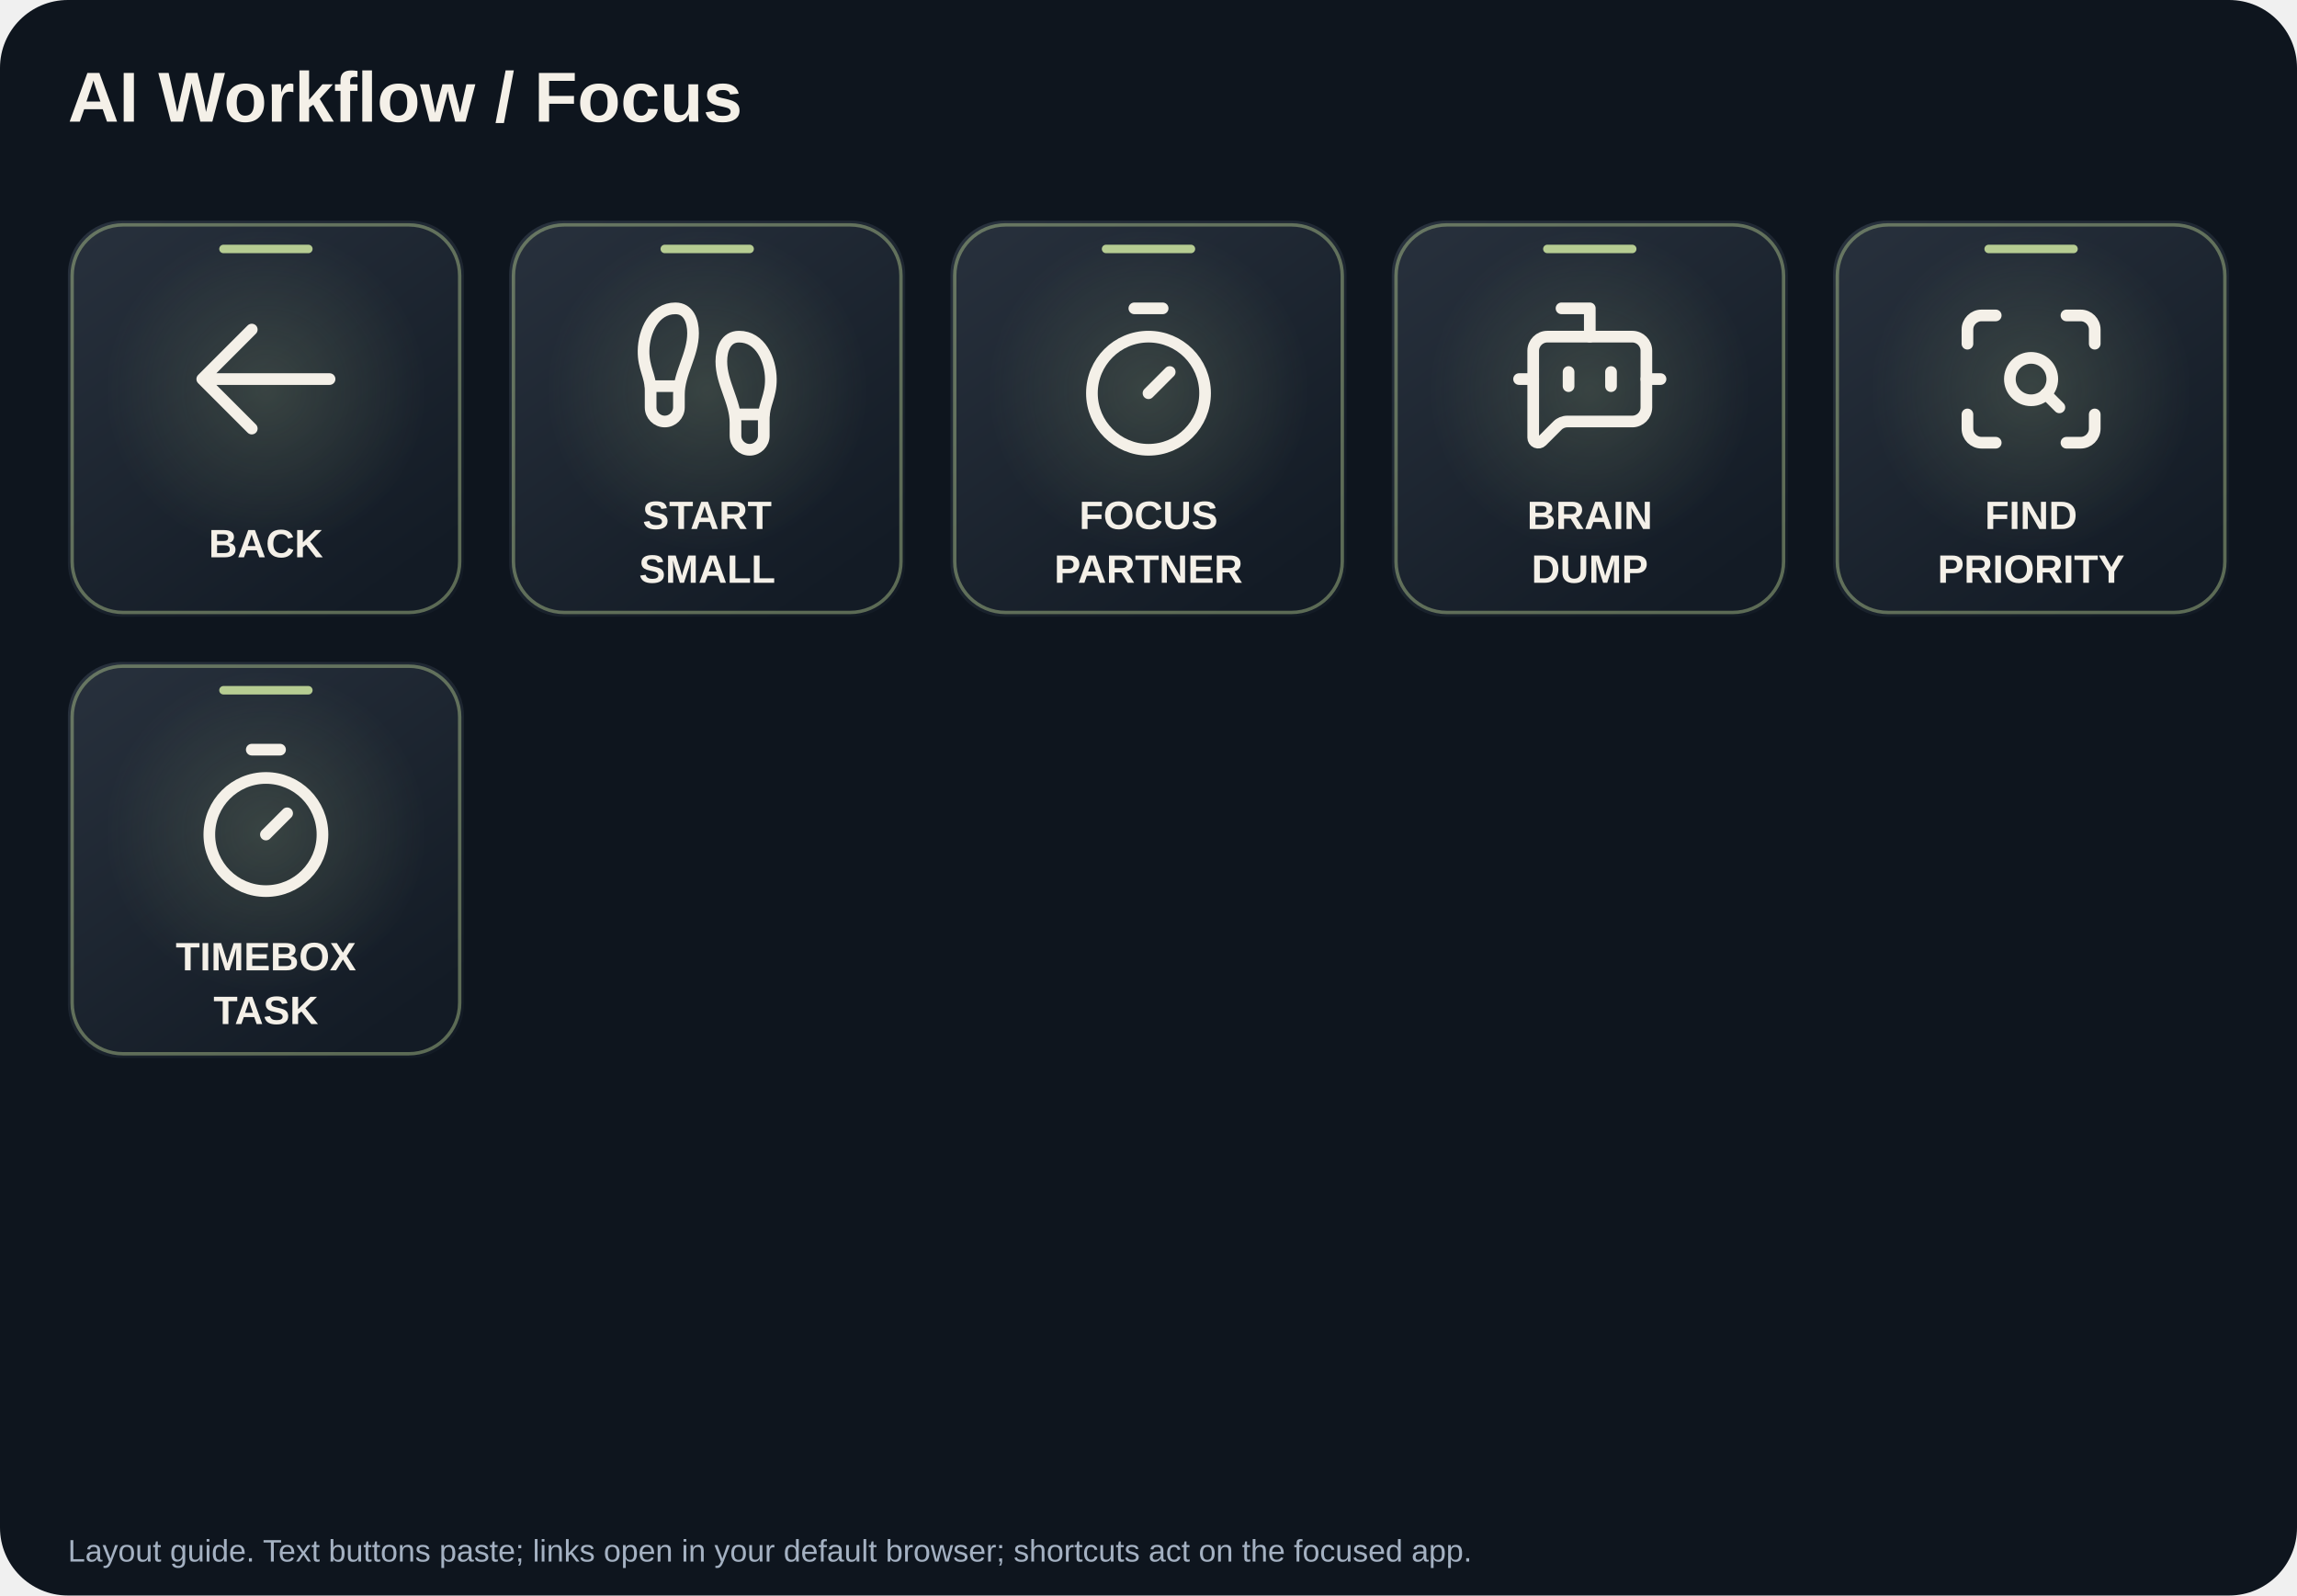
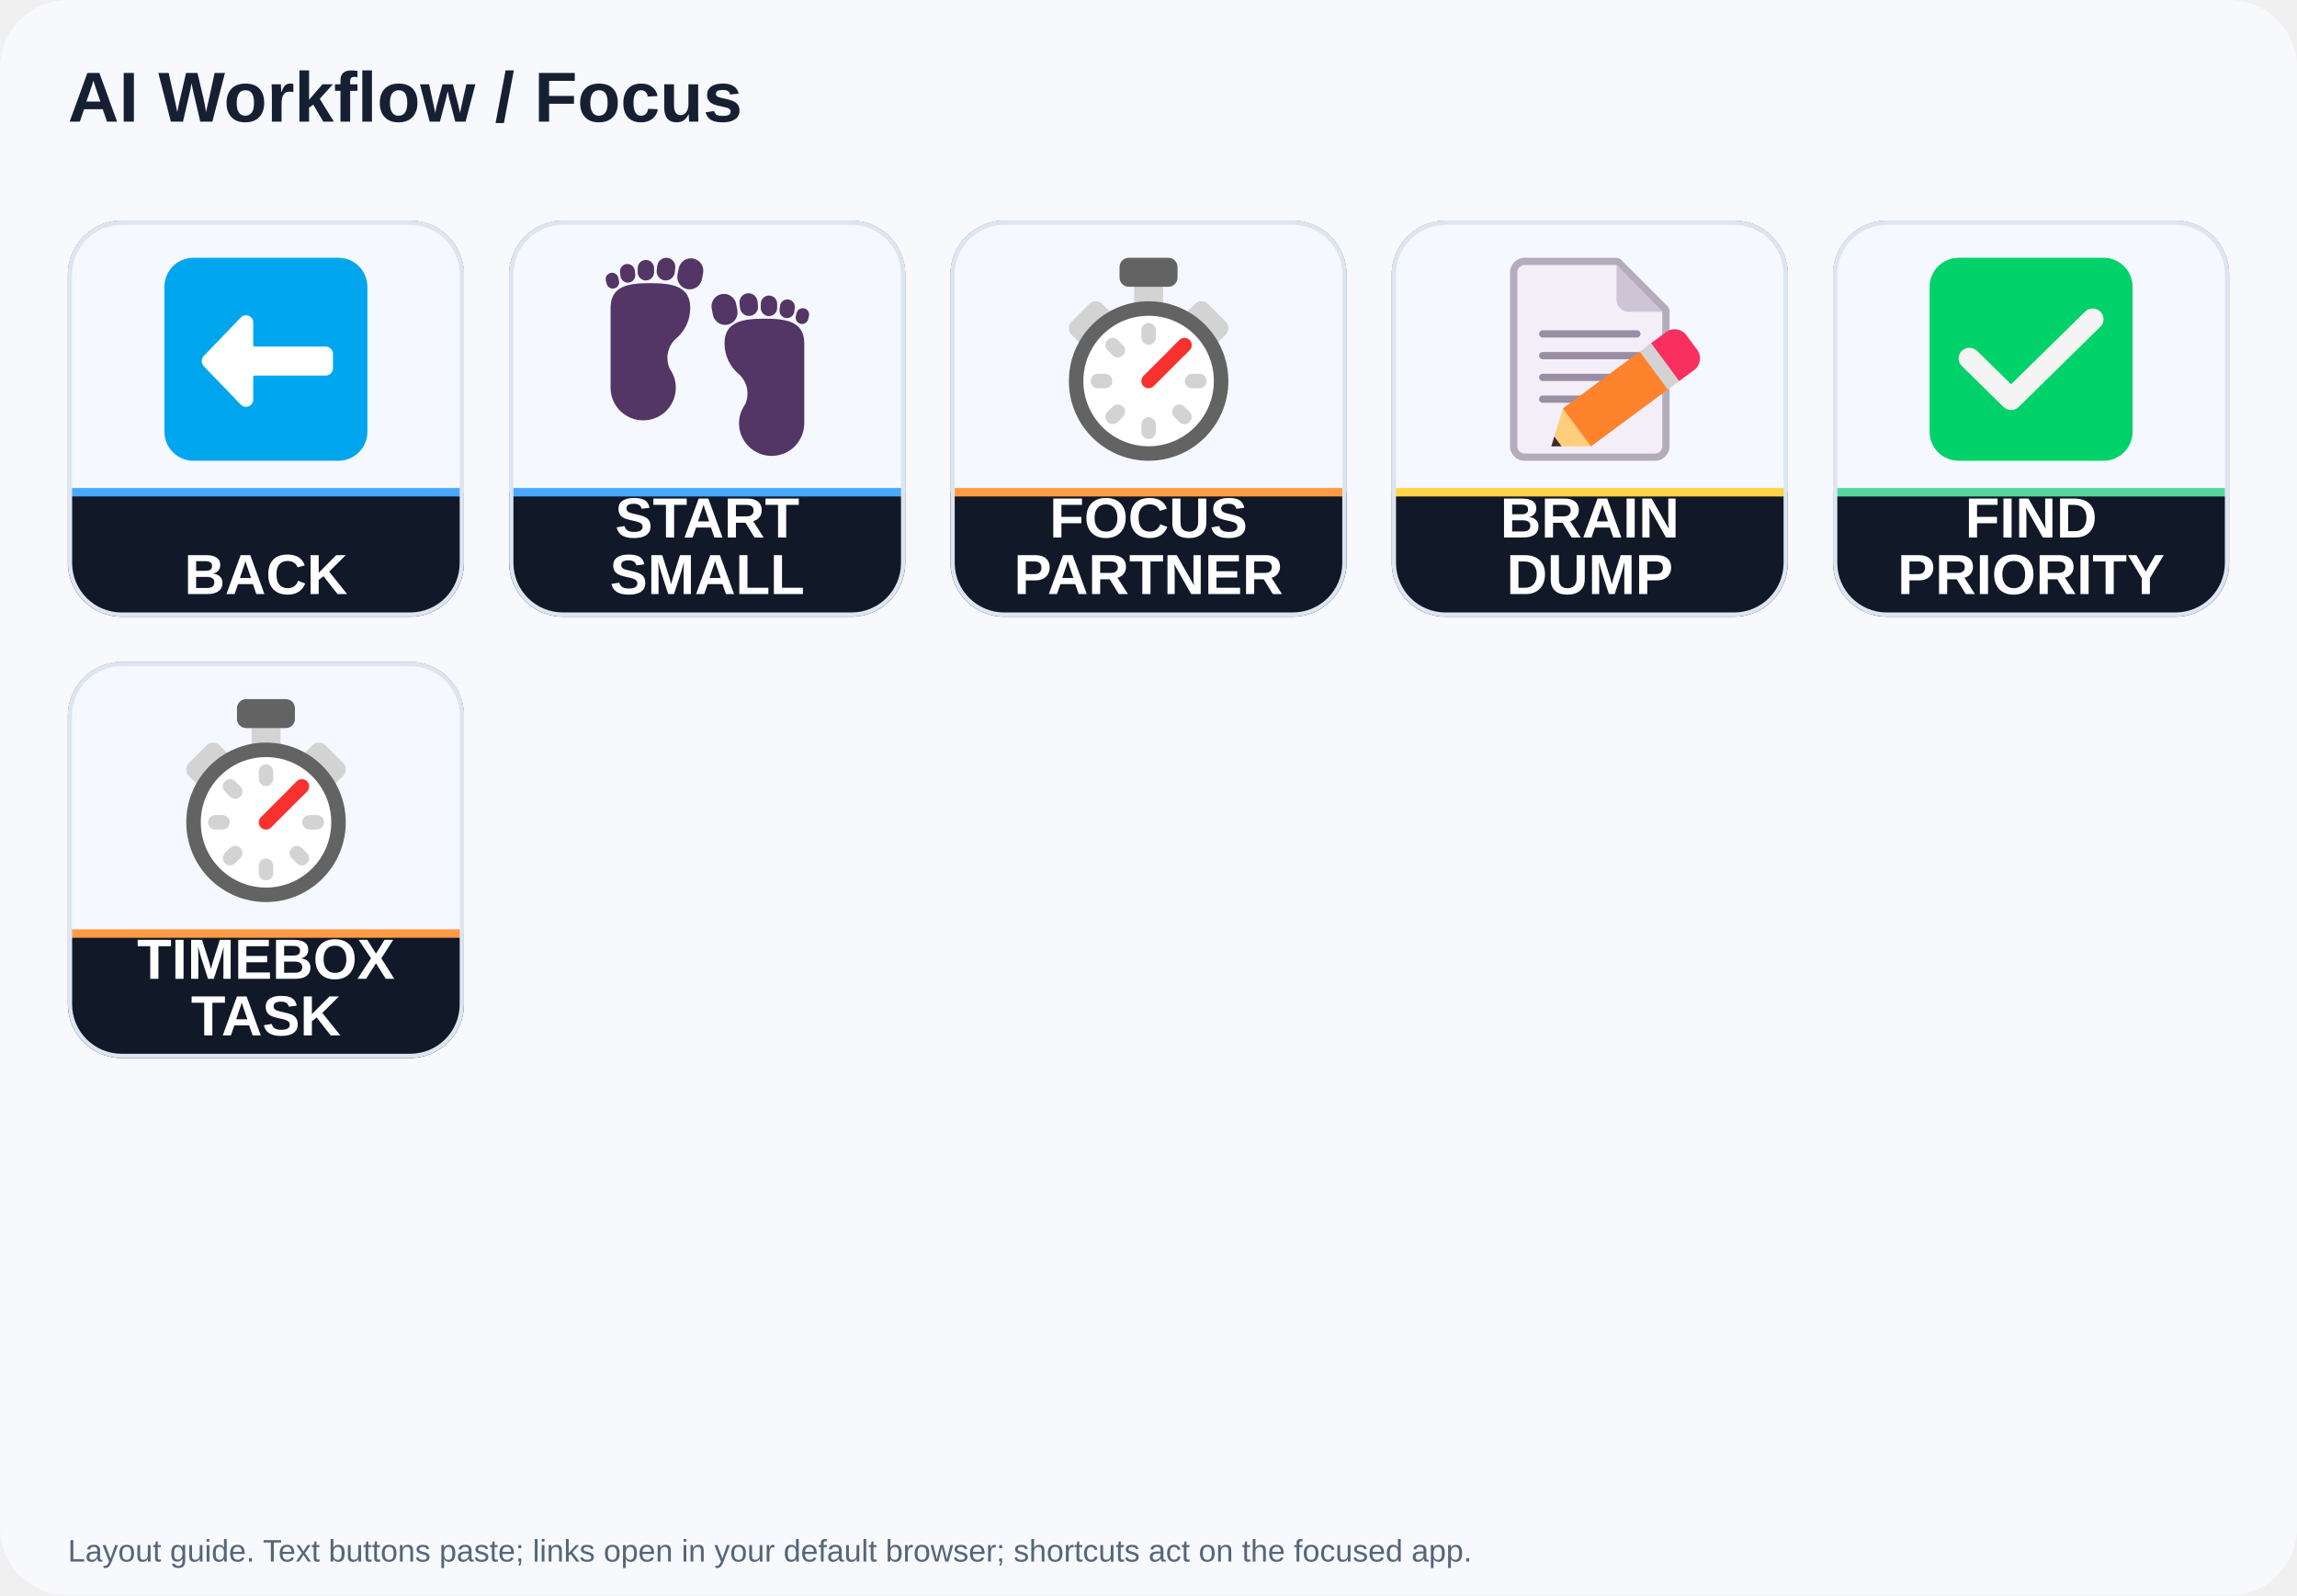
<svg xmlns="http://www.w3.org/2000/svg" width="812" height="564" viewBox="0 0 812 564">
-   <rect width="812" height="564" rx="24" fill="#0E151E" />
-   <text x="24" y="43" fill="#F4F0E8" font-family="Arial,sans-serif" font-size="25" font-weight="700">AI Workflow / Focus</text>
+   <rect width="812" height="564" rx="24" fill="#F7F9FD" />
+   <text x="24" y="43" fill="#172033" font-family="Arial,sans-serif" font-size="25" font-weight="700">AI Workflow / Focus</text>
  <g transform="translate(22,76)">
    <svg width="144" height="144" viewBox="0 0 144 144">
-       <defs>
-         <linearGradient id="bg51300ee603" x2=".7" y2="1">
-           <stop stop-color="#28313D" />
-           <stop offset="1" stop-color="#131B25" />
-         </linearGradient>
-         <radialGradient id="light51300ee603">
-           <stop stop-color="#B6CC92" stop-opacity=".18" />
-           <stop offset="1" stop-color="#B6CC92" stop-opacity="0" />
-         </radialGradient>
-       </defs>
-       <rect x="2" y="2" width="140" height="140" rx="19" fill="url(#bg51300ee603)" />
-       <g fill="none" stroke="#B6CC92" stroke-opacity=".45" stroke-width="1.2">
-         <rect x="3.5" y="3.5" width="137" height="137" rx="18" />
+       <rect x="2" y="2" width="140" height="140" rx="19" fill="#111827" />
+       <path d="M21 2h102a19 19 0 0 1 19 19v77H2V21A19 19 0 0 1 21 2Z" fill="#F5F8FF" />
+       <path d="M3 98h138" stroke="#49A8FF" stroke-width="3" />
+       <rect x="2.75" y="2.75" width="138.5" height="138.5" rx="18.25" fill="none" stroke="#DDE5F1" stroke-width="1.5" />
+       <g transform="translate(31 10) scale(2.5625)">
+         <path d="M2 6C2 3.791 3.791 2 6 2H26C28.209 2 30 3.791 30 6V26C30 28.209 28.209 30 26 30H6C3.791 30 2 28.209 2 26V6Z" fill="#00A6ED" />
+         <path d="M7.417 15.557C7.045 15.944 7.045 16.556 7.417 16.944L12.53 22.256C13.154 22.905 14.25 22.463 14.25 21.563V18.5C14.25 18.362 14.362 18.25 14.5 18.25L24.25 18.25C24.802 18.25 25.25 17.802 25.25 17.25V15.25C25.25 14.698 24.802 14.25 24.25 14.25L14.5 14.25C14.362 14.25 14.25 14.138 14.25 14L14.25 10.937C14.25 10.037 13.154 9.595 12.53 10.244L7.417 15.557Z" fill="white" />
      </g>
-       <circle cx="72" cy="62" r="57" fill="url(#light51300ee603)" />
-       <path d="M57 12h30" stroke="#B6CC92" stroke-width="3" stroke-linecap="round" />
-       <g fill="#B6CC92" opacity=".85" />
-       <svg x="42.0" y="28" width="60" height="60" viewBox="0 0 24 24" fill="none" stroke="#F4F0E8" stroke-width="1.65" stroke-linecap="round" stroke-linejoin="round">
-         <path d="m10 5-7 7 7 7M3 12h18" />
-       </svg>
-       <text x="72" y="121" text-anchor="middle" fill="#F4F0E8" font-family="Arial,sans-serif" font-size="14" font-weight="700">BACK</text>
+       <text x="72" y="134" text-anchor="middle" fill="#FFFFFF" font-family="Arial,sans-serif" font-size="20" font-weight="700">BACK</text>
    </svg>
  </g>
  <g transform="translate(178,76)">
    <svg width="144" height="144" viewBox="0 0 144 144">
-       <defs>
-         <linearGradient id="bg06bfdda47c" x2=".7" y2="1">
-           <stop stop-color="#28313D" />
-           <stop offset="1" stop-color="#131B25" />
-         </linearGradient>
-         <radialGradient id="light06bfdda47c">
-           <stop stop-color="#B6CC92" stop-opacity=".18" />
-           <stop offset="1" stop-color="#B6CC92" stop-opacity="0" />
-         </radialGradient>
-       </defs>
-       <rect x="2" y="2" width="140" height="140" rx="19" fill="url(#bg06bfdda47c)" />
-       <g fill="none" stroke="#B6CC92" stroke-opacity=".45" stroke-width="1.2">
-         <rect x="3.5" y="3.5" width="137" height="137" rx="18" />
+       <rect x="2" y="2" width="140" height="140" rx="19" fill="#111827" />
+       <path d="M21 2h102a19 19 0 0 1 19 19v77H2V21A19 19 0 0 1 21 2Z" fill="#F5F8FF" />
+       <path d="M3 98h138" stroke="#49A8FF" stroke-width="3" />
+       <rect x="2.75" y="2.75" width="138.5" height="138.5" rx="18.25" fill="none" stroke="#DDE5F1" stroke-width="1.5" />
+       <g transform="translate(31 10) scale(2.5625)">
+         <path d="M10.495 2.009C11.181 2.088 11.674 2.708 11.595 3.393L11.523 4.019C11.444 4.705 10.824 5.197 10.139 5.119C9.453 5.04 8.96 4.42 9.039 3.734L9.111 3.108C9.19 2.422 9.81 1.93 10.495 2.009Z" fill="#533566" />
+         <path d="M15.435 4.12C15.616 3.188 15.009 2.285 14.079 2.105C13.149 1.924 12.249 2.533 12.068 3.466L11.903 4.31C11.722 5.243 12.329 6.145 13.259 6.326C14.189 6.506 15.089 5.897 15.271 4.965L15.435 4.12Z" fill="#533566" />
+         <path d="M13.66 8.92C13.66 5.92 11.2 5.5 8.16 5.5C5.12 5.5 2.73 5.88 2.67 8.81V19.92C2.668 20.628 2.834 21.326 3.152 21.958C3.471 22.589 3.935 23.137 4.505 23.556C5.075 23.975 5.736 24.254 6.435 24.369C7.133 24.485 7.848 24.434 8.523 24.221C9.198 24.009 9.813 23.64 10.319 23.144C10.825 22.649 11.206 22.041 11.433 21.371C11.659 20.701 11.725 19.986 11.623 19.286C11.522 18.585 11.257 17.919 10.85 17.34C10.526 16.65 10.43 15.876 10.575 15.128C10.721 14.38 11.101 13.698 11.66 13.18C12.288 12.663 12.793 12.012 13.139 11.275C13.485 10.538 13.663 9.734 13.66 8.92Z" fill="#533566" />
+         <path d="M8.67 3.43C8.67 2.806 8.164 2.3 7.54 2.3C6.916 2.3 6.41 2.806 6.41 3.43V4C6.41 4.624 6.916 5.13 7.54 5.13C8.164 5.13 8.67 4.624 8.67 4V3.43Z" fill="#533566" />
+         <path d="M4.872 2.861C5.434 2.796 5.943 3.202 6.008 3.767L6.067 4.284C6.132 4.849 5.729 5.359 5.166 5.424C4.604 5.488 4.095 5.082 4.031 4.517L3.971 4.001C3.906 3.436 4.31 2.925 4.872 2.861Z" fill="#533566" />
+         <path d="M2.671 4.092L2.661 4.094C2.194 4.208 1.908 4.678 2.021 5.145L2.128 5.582C2.242 6.049 2.712 6.335 3.179 6.222L3.189 6.219C3.656 6.106 3.942 5.635 3.828 5.168L3.722 4.731C3.608 4.264 3.138 3.978 2.671 4.092Z" fill="#533566" />
+         <path d="M21.91 10.014C21.224 10.092 20.605 9.6 20.526 8.915L20.454 8.289C20.375 7.603 20.867 6.983 21.553 6.904C22.239 6.825 22.859 7.318 22.938 8.003L23.009 8.629C23.088 9.315 22.596 9.935 21.91 10.014Z" fill="#533566" />
+         <path d="M16.788 9.868C16.97 10.801 17.87 11.41 18.8 11.229C19.73 11.049 20.337 10.146 20.155 9.214L19.991 8.37C19.81 7.437 18.909 6.828 17.98 7.008C17.05 7.189 16.443 8.092 16.624 9.024L16.788 9.868Z" fill="#533566" />
+         <path d="M18.39 13.82C18.39 10.82 20.86 10.4 23.89 10.4C26.92 10.4 29.33 10.78 29.39 13.71V24.83C29.39 26.023 28.916 27.168 28.072 28.012C27.228 28.856 26.084 29.33 24.89 29.33C23.697 29.33 22.552 28.856 21.708 28.012C20.864 27.168 20.39 26.023 20.39 24.83C20.391 23.904 20.681 23.002 21.22 22.25C21.543 21.56 21.638 20.786 21.492 20.038C21.347 19.291 20.968 18.609 20.41 18.09C19.778 17.573 19.268 16.922 18.919 16.183C18.569 15.444 18.389 14.637 18.39 13.82Z" fill="#533566" />
+         <path d="M23.391 8.91C23.391 9.534 23.896 10.04 24.521 10.04C25.145 10.04 25.651 9.534 25.651 8.91V8.34C25.651 7.716 25.145 7.21 24.521 7.21C23.896 7.21 23.391 7.716 23.391 8.34V8.91Z" fill="#533566" />
+         <path d="M26.885 10.312C26.322 10.247 25.919 9.737 25.984 9.172L26.043 8.655C26.108 8.09 26.617 7.684 27.179 7.749C27.741 7.813 28.145 8.324 28.08 8.889L28.02 9.405C27.956 9.971 27.447 10.376 26.885 10.312Z" fill="#533566" />
+         <path d="M28.866 11.109L28.876 11.111C29.343 11.225 29.814 10.938 29.927 10.472L30.034 10.034C30.147 9.568 29.861 9.097 29.394 8.983L29.384 8.981C28.917 8.867 28.447 9.154 28.333 9.621L28.227 10.058C28.113 10.525 28.399 10.995 28.866 11.109Z" fill="#533566" />
      </g>
-       <circle cx="72" cy="62" r="57" fill="url(#light06bfdda47c)" />
-       <path d="M57 12h30" stroke="#B6CC92" stroke-width="3" stroke-linecap="round" />
-       <g fill="#B6CC92" opacity=".85" />
-       <svg x="42.0" y="28" width="60" height="60" viewBox="0 0 24 24" fill="none" stroke="#F4F0E8" stroke-width="1.65" stroke-linecap="round" stroke-linejoin="round">
-         <path d="M4 16v-2.38C4 11.5 2.97 10.5 3 8c.03-2.72 1.49-6 4.5-6C9.37 2 10 3.8 10 5.5c0 3.11-2 5.66-2 8.68V16a2 2 0 1 1-4 0Z" />
-         <path d="M20 20v-2.38c0-2.12 1.03-3.12 1-5.62-.03-2.72-1.49-6-4.5-6C14.63 6 14 7.8 14 9.5c0 3.11 2 5.66 2 8.68V20a2 2 0 1 0 4 0Z" />
-         <path d="M16 17h4" />
-         <path d="M4 13h4" />
-       </svg>
-       <text x="72" y="111" text-anchor="middle" fill="#F4F0E8" font-family="Arial,sans-serif" font-size="14" font-weight="700">START</text>
-       <text x="72" y="130" text-anchor="middle" fill="#F4F0E8" font-family="Arial,sans-serif" font-size="14" font-weight="700">SMALL</text>
+       <text x="72" y="114" text-anchor="middle" fill="#FFFFFF" font-family="Arial,sans-serif" font-size="20" font-weight="700">START</text>
+       <text x="72" y="134" text-anchor="middle" fill="#FFFFFF" font-family="Arial,sans-serif" font-size="20" font-weight="700">SMALL</text>
    </svg>
  </g>
  <g transform="translate(334,76)">
    <svg width="144" height="144" viewBox="0 0 144 144">
-       <defs>
-         <linearGradient id="bg886bd5b3a5" x2=".7" y2="1">
-           <stop stop-color="#28313D" />
-           <stop offset="1" stop-color="#131B25" />
-         </linearGradient>
-         <radialGradient id="light886bd5b3a5">
-           <stop stop-color="#B6CC92" stop-opacity=".18" />
-           <stop offset="1" stop-color="#B6CC92" stop-opacity="0" />
-         </radialGradient>
-       </defs>
-       <rect x="2" y="2" width="140" height="140" rx="19" fill="url(#bg886bd5b3a5)" />
-       <g fill="none" stroke="#B6CC92" stroke-opacity=".45" stroke-width="1.2">
-         <rect x="3.5" y="3.5" width="137" height="137" rx="18" />
+       <rect x="2" y="2" width="140" height="140" rx="19" fill="#111827" />
+       <path d="M21 2h102a19 19 0 0 1 19 19v77H2V21A19 19 0 0 1 21 2Z" fill="#F5F8FF" />
+       <path d="M3 98h138" stroke="#FF9B45" stroke-width="3" />
+       <rect x="2.75" y="2.75" width="138.5" height="138.5" rx="18.25" fill="none" stroke="#DDE5F1" stroke-width="1.5" />
+       <g transform="translate(31 10) scale(2.5625)">
+         <path d="M18.015 6L16.015 5L14.015 6V9H18.015V6ZM10.645 11.19L8.195 13.64C7.695 14.14 6.895 14.14 6.405 13.64L5.375 12.61C4.875 12.11 4.875 11.31 5.375 10.82L7.825 8.37C8.325 7.87 9.125 7.87 9.615 8.37L10.655 9.41C11.145 9.89 11.145 10.7 10.645 11.19ZM23.825 13.64L21.375 11.19C20.875 10.7 20.875 9.89 21.375 9.4L22.415 8.36C22.905 7.86 23.705 7.86 24.205 8.36L26.655 10.81C27.155 11.3 27.155 12.1 26.655 12.6L25.615 13.64C25.125 14.14 24.325 14.14 23.825 13.64Z" fill="#D3D3D3" />
+         <path d="M13.275 6H18.745C19.445 6 20.015 5.43 20.005 4.73V3.27C20.005 2.57 19.435 2 18.735 2H13.275C12.575 2 12.015 2.57 12.005 3.27V4.73C12.005 5.43 12.575 6 13.275 6ZM27.015 19C27.015 25.075 22.09 30 16.015 30C9.94 30 5.015 25.075 5.015 19C5.015 12.925 9.94 8 16.015 8C22.09 8 27.015 12.925 27.015 19Z" fill="#636363" />
+         <path d="M16.015 28C20.986 28 25.015 23.971 25.015 19C25.015 14.029 20.986 10 16.015 10C11.044 10 7.015 14.029 7.015 19C7.015 23.971 11.044 28 16.015 28Z" fill="white" />
+         <path d="M19.545 14.05L20.255 13.34C20.645 12.95 21.275 12.95 21.665 13.34C22.055 13.73 22.055 14.36 21.665 14.75L20.955 15.46C20.565 15.85 19.935 15.85 19.545 15.46C19.155 15.08 19.155 14.44 19.545 14.05Z" fill="#9B9B9B" />
+         <path d="M15.015 13V12C15.015 11.45 15.465 11 16.015 11C16.565 11 17.015 11.45 17.015 12V13C17.015 13.55 16.565 14 16.015 14C15.455 14 15.015 13.55 15.015 13ZM15.015 26V25C15.015 24.45 15.465 24 16.015 24C16.565 24 17.015 24.45 17.015 25V26C17.015 26.55 16.565 27 16.015 27C15.455 27 15.015 26.55 15.015 26ZM23.015 18H22.015C21.455 18 21.015 18.45 21.015 19C21.015 19.55 21.465 20 22.015 20H23.015C23.565 20 24.015 19.55 24.015 19C24.015 18.45 23.565 18 23.015 18ZM9.015 18H10.015C10.565 18 11.015 18.45 11.015 19C11.015 19.55 10.565 20 10.015 20H9.015C8.465 20 8.015 19.55 8.015 19C8.015 18.45 8.455 18 9.015 18ZM21.675 23.25L20.965 22.54C20.565 22.15 19.935 22.15 19.555 22.54C19.165 22.93 19.165 23.56 19.555 23.95L20.265 24.66C20.655 25.05 21.285 25.05 21.675 24.66C22.065 24.27 22.065 23.64 21.675 23.25ZM11.765 13.35L12.475 14.06C12.865 14.45 12.865 15.08 12.475 15.47C12.085 15.86 11.455 15.86 11.065 15.47L10.355 14.76C9.965 14.37 9.965 13.74 10.355 13.35C10.745 12.95 11.375 12.95 11.765 13.35ZM11.065 22.53L10.355 23.24C9.965 23.64 9.965 24.27 10.355 24.65C10.745 25.04 11.375 25.04 11.765 24.65L12.475 23.94C12.865 23.55 12.865 22.92 12.475 22.53C12.085 22.14 11.455 22.14 11.065 22.53Z" fill="#D3D3D3" />
+         <path d="M15.305 19.71C14.915 19.32 14.915 18.69 15.305 18.3L20.255 13.35C20.645 12.96 21.275 12.96 21.665 13.35C22.055 13.74 22.055 14.37 21.665 14.76L16.715 19.71C16.325 20.1 15.695 20.1 15.305 19.71Z" fill="#F8312F" />
      </g>
-       <circle cx="72" cy="62" r="57" fill="url(#light886bd5b3a5)" />
-       <path d="M57 12h30" stroke="#B6CC92" stroke-width="3" stroke-linecap="round" />
-       <g fill="#B6CC92" opacity=".85" />
-       <svg x="42.0" y="28" width="60" height="60" viewBox="0 0 24 24" fill="none" stroke="#F4F0E8" stroke-width="1.65" stroke-linecap="round" stroke-linejoin="round">
-         <line x1="10" x2="14" y1="2" y2="2" />
-         <line x1="12" x2="15" y1="14" y2="11" />
-         <circle cx="12" cy="14" r="8" />
-       </svg>
-       <text x="72" y="111" text-anchor="middle" fill="#F4F0E8" font-family="Arial,sans-serif" font-size="14" font-weight="700">FOCUS</text>
-       <text x="72" y="130" text-anchor="middle" fill="#F4F0E8" font-family="Arial,sans-serif" font-size="14" font-weight="700">PARTNER</text>
+       <text x="72" y="114" text-anchor="middle" fill="#FFFFFF" font-family="Arial,sans-serif" font-size="20" font-weight="700">FOCUS</text>
+       <text x="72" y="134" text-anchor="middle" fill="#FFFFFF" font-family="Arial,sans-serif" font-size="20" font-weight="700">PARTNER</text>
    </svg>
  </g>
  <g transform="translate(490,76)">
    <svg width="144" height="144" viewBox="0 0 144 144">
-       <defs>
-         <linearGradient id="bge9d1c39040" x2=".7" y2="1">
-           <stop stop-color="#28313D" />
-           <stop offset="1" stop-color="#131B25" />
-         </linearGradient>
-         <radialGradient id="lighte9d1c39040">
-           <stop stop-color="#B6CC92" stop-opacity=".18" />
-           <stop offset="1" stop-color="#B6CC92" stop-opacity="0" />
-         </radialGradient>
-       </defs>
-       <rect x="2" y="2" width="140" height="140" rx="19" fill="url(#bge9d1c39040)" />
-       <g fill="none" stroke="#B6CC92" stroke-opacity=".45" stroke-width="1.2">
-         <rect x="3.5" y="3.5" width="137" height="137" rx="18" />
+       <rect x="2" y="2" width="140" height="140" rx="19" fill="#111827" />
+       <path d="M21 2h102a19 19 0 0 1 19 19v77H2V21A19 19 0 0 1 21 2Z" fill="#F5F8FF" />
+       <path d="M3 98h138" stroke="#FFD447" stroke-width="3" />
+       <rect x="2.75" y="2.75" width="138.5" height="138.5" rx="18.25" fill="none" stroke="#DDE5F1" stroke-width="1.5" />
+       <g transform="translate(31 10) scale(2.5625)">
+         <path d="M20.343 2.293C20.156 2.105 19.901 2 19.636 2H7C5.895 2 5 2.895 5 4V28C5 29.105 5.895 30 7 30H25C26.105 30 27 29.105 27 28V9.364C27 9.099 26.895 8.844 26.707 8.657L20.343 2.293Z" fill="#B4ACBC" />
+         <path d="M19.682 3L7 3C6.448 3 6 3.448 6 4V28C6 28.552 6.448 29 7 29L25 29C25.552 29 26 28.552 26 28V9.453L19.682 3Z" fill="#F3EEF8" />
+         <path d="M9.5 12H22.5C22.776 12 23 12.224 23 12.5C23 12.776 22.776 13 22.5 13H9.5C9.224 13 9 12.776 9 12.5C9 12.224 9.224 12 9.5 12ZM9.5 15C9.224 15 9 15.224 9 15.5C9 15.776 9.224 16 9.5 16H22.5C22.776 16 23 15.776 23 15.5C23 15.224 22.776 15 22.5 15H9.5ZM9 18.5C9 18.224 9.224 18 9.5 18H22.5C22.776 18 23 18.224 23 18.5C23 18.776 22.776 19 22.5 19H9.5C9.224 19 9 18.776 9 18.5ZM9.5 21C9.224 21 9 21.224 9 21.5C9 21.776 9.224 22 9.5 22H17.5C17.776 22 18 21.776 18 21.5C18 21.224 17.776 21 17.5 21H9.5Z" fill="#998EA4" />
+         <path d="M26 9.453H21.389C20.446 9.453 19.682 8.689 19.682 7.746V3L26 9.453Z" fill="#CDC4D6" />
+         <path d="M26.766 20.172L25.686 16.941L22.89 14.935L12.283 22.784L13.431 25.94L16.158 28.022L26.766 20.172Z" fill="#FF822D" />
+         <path d="M11.105 26.654L11.277 27.548L12.113 28.016L16.152 28.01L12.292 22.794L11.105 26.654Z" fill="#FFCE7C" />
+         <path d="M10.687 28.018L11.105 26.655L12.112 28.016L10.687 28.018Z" fill="#402A32" />
+         <path d="M26.521 12.248C27.409 11.591 28.661 11.779 29.318 12.667L30.814 14.689C31.471 15.577 31.284 16.829 30.396 17.486L28.338 19.01L25.533 16.941L24.462 13.772L26.521 12.248Z" fill="#F92F60" />
+         <path d="M24.462 13.772L28.338 19.01L26.766 20.172L22.891 14.935L24.462 13.772Z" fill="#D3D3D3" />
      </g>
-       <circle cx="72" cy="62" r="57" fill="url(#lighte9d1c39040)" />
-       <path d="M57 12h30" stroke="#B6CC92" stroke-width="3" stroke-linecap="round" />
-       <g fill="#B6CC92" opacity=".85" />
-       <svg x="42.0" y="28" width="60" height="60" viewBox="0 0 24 24" fill="none" stroke="#F4F0E8" stroke-width="1.65" stroke-linecap="round" stroke-linejoin="round">
-         <path d="M12 6V2H8" />
-         <path d="M15 11v2" />
-         <path d="M2 12h2" />
-         <path d="M20 12h2" />
-         <path d="M20 16a2 2 0 0 1-2 2H8.828a2 2 0 0 0-1.414.586l-2.202 2.202A.71.71 0 0 1 4 20.286V8a2 2 0 0 1 2-2h12a2 2 0 0 1 2 2z" />
-         <path d="M9 11v2" />
-       </svg>
-       <text x="72" y="111" text-anchor="middle" fill="#F4F0E8" font-family="Arial,sans-serif" font-size="14" font-weight="700">BRAIN</text>
-       <text x="72" y="130" text-anchor="middle" fill="#F4F0E8" font-family="Arial,sans-serif" font-size="14" font-weight="700">DUMP</text>
+       <text x="72" y="114" text-anchor="middle" fill="#FFFFFF" font-family="Arial,sans-serif" font-size="20" font-weight="700">BRAIN</text>
+       <text x="72" y="134" text-anchor="middle" fill="#FFFFFF" font-family="Arial,sans-serif" font-size="20" font-weight="700">DUMP</text>
    </svg>
  </g>
  <g transform="translate(646,76)">
    <svg width="144" height="144" viewBox="0 0 144 144">
-       <defs>
-         <linearGradient id="bg4246fa9c2f" x2=".7" y2="1">
-           <stop stop-color="#28313D" />
-           <stop offset="1" stop-color="#131B25" />
-         </linearGradient>
-         <radialGradient id="light4246fa9c2f">
-           <stop stop-color="#B6CC92" stop-opacity=".18" />
-           <stop offset="1" stop-color="#B6CC92" stop-opacity="0" />
-         </radialGradient>
-       </defs>
-       <rect x="2" y="2" width="140" height="140" rx="19" fill="url(#bg4246fa9c2f)" />
-       <g fill="none" stroke="#B6CC92" stroke-opacity=".45" stroke-width="1.2">
-         <rect x="3.5" y="3.5" width="137" height="137" rx="18" />
+       <rect x="2" y="2" width="140" height="140" rx="19" fill="#111827" />
+       <path d="M21 2h102a19 19 0 0 1 19 19v77H2V21A19 19 0 0 1 21 2Z" fill="#F5F8FF" />
+       <path d="M3 98h138" stroke="#55D99B" stroke-width="3" />
+       <rect x="2.75" y="2.75" width="138.5" height="138.5" rx="18.25" fill="none" stroke="#DDE5F1" stroke-width="1.5" />
+       <g transform="translate(31 10) scale(2.5625)">
+         <path d="M2 6C2 3.791 3.791 2 6 2H26C28.209 2 30 3.791 30 6V26C30 28.209 28.209 30 26 30H6C3.791 30 2 28.209 2 26V6Z" fill="#00D26A" />
+         <path d="M13.242 23C12.859 23 12.476 22.857 12.183 22.569L6.439 16.928C5.854 16.354 5.854 15.422 6.439 14.848C7.023 14.274 7.972 14.274 8.557 14.848L13.242 19.449L23.443 9.431C24.028 8.856 24.977 8.856 25.561 9.431C26.146 10.005 26.146 10.937 25.561 11.511L14.301 22.569C14.009 22.857 13.625 23 13.242 23Z" fill="#F4F4F4" />
      </g>
-       <circle cx="72" cy="62" r="57" fill="url(#light4246fa9c2f)" />
-       <path d="M57 12h30" stroke="#B6CC92" stroke-width="3" stroke-linecap="round" />
-       <g fill="#B6CC92" opacity=".85" />
-       <svg x="42.0" y="28" width="60" height="60" viewBox="0 0 24 24" fill="none" stroke="#F4F0E8" stroke-width="1.65" stroke-linecap="round" stroke-linejoin="round">
-         <path d="M3 7V5a2 2 0 0 1 2-2h2" />
-         <path d="M17 3h2a2 2 0 0 1 2 2v2" />
-         <path d="M21 17v2a2 2 0 0 1-2 2h-2" />
-         <path d="M7 21H5a2 2 0 0 1-2-2v-2" />
-         <circle cx="12" cy="12" r="3" />
-         <path d="m16 16-1.9-1.9" />
-       </svg>
-       <text x="72" y="111" text-anchor="middle" fill="#F4F0E8" font-family="Arial,sans-serif" font-size="14" font-weight="700">FIND</text>
-       <text x="72" y="130" text-anchor="middle" fill="#F4F0E8" font-family="Arial,sans-serif" font-size="14" font-weight="700">PRIORITY</text>
+       <text x="72" y="114" text-anchor="middle" fill="#FFFFFF" font-family="Arial,sans-serif" font-size="20" font-weight="700">FIND</text>
+       <text x="72" y="134" text-anchor="middle" fill="#FFFFFF" font-family="Arial,sans-serif" font-size="20" font-weight="700">PRIORITY</text>
    </svg>
  </g>
  <g transform="translate(22,232)">
    <svg width="144" height="144" viewBox="0 0 144 144">
-       <defs>
-         <linearGradient id="bg886bd5b3a5" x2=".7" y2="1">
-           <stop stop-color="#28313D" />
-           <stop offset="1" stop-color="#131B25" />
-         </linearGradient>
-         <radialGradient id="light886bd5b3a5">
-           <stop stop-color="#B6CC92" stop-opacity=".18" />
-           <stop offset="1" stop-color="#B6CC92" stop-opacity="0" />
-         </radialGradient>
-       </defs>
-       <rect x="2" y="2" width="140" height="140" rx="19" fill="url(#bg886bd5b3a5)" />
-       <g fill="none" stroke="#B6CC92" stroke-opacity=".45" stroke-width="1.2">
-         <rect x="3.5" y="3.5" width="137" height="137" rx="18" />
+       <rect x="2" y="2" width="140" height="140" rx="19" fill="#111827" />
+       <path d="M21 2h102a19 19 0 0 1 19 19v77H2V21A19 19 0 0 1 21 2Z" fill="#F5F8FF" />
+       <path d="M3 98h138" stroke="#FF9B45" stroke-width="3" />
+       <rect x="2.75" y="2.75" width="138.5" height="138.5" rx="18.25" fill="none" stroke="#DDE5F1" stroke-width="1.5" />
+       <g transform="translate(31 10) scale(2.5625)">
+         <path d="M18.015 6L16.015 5L14.015 6V9H18.015V6ZM10.645 11.19L8.195 13.64C7.695 14.14 6.895 14.14 6.405 13.64L5.375 12.61C4.875 12.11 4.875 11.31 5.375 10.82L7.825 8.37C8.325 7.87 9.125 7.87 9.615 8.37L10.655 9.41C11.145 9.89 11.145 10.7 10.645 11.19ZM23.825 13.64L21.375 11.19C20.875 10.7 20.875 9.89 21.375 9.4L22.415 8.36C22.905 7.86 23.705 7.86 24.205 8.36L26.655 10.81C27.155 11.3 27.155 12.1 26.655 12.6L25.615 13.64C25.125 14.14 24.325 14.14 23.825 13.64Z" fill="#D3D3D3" />
+         <path d="M13.275 6H18.745C19.445 6 20.015 5.43 20.005 4.73V3.27C20.005 2.57 19.435 2 18.735 2H13.275C12.575 2 12.015 2.57 12.005 3.27V4.73C12.005 5.43 12.575 6 13.275 6ZM27.015 19C27.015 25.075 22.09 30 16.015 30C9.94 30 5.015 25.075 5.015 19C5.015 12.925 9.94 8 16.015 8C22.09 8 27.015 12.925 27.015 19Z" fill="#636363" />
+         <path d="M16.015 28C20.986 28 25.015 23.971 25.015 19C25.015 14.029 20.986 10 16.015 10C11.044 10 7.015 14.029 7.015 19C7.015 23.971 11.044 28 16.015 28Z" fill="white" />
+         <path d="M19.545 14.05L20.255 13.34C20.645 12.95 21.275 12.95 21.665 13.34C22.055 13.73 22.055 14.36 21.665 14.75L20.955 15.46C20.565 15.85 19.935 15.85 19.545 15.46C19.155 15.08 19.155 14.44 19.545 14.05Z" fill="#9B9B9B" />
+         <path d="M15.015 13V12C15.015 11.45 15.465 11 16.015 11C16.565 11 17.015 11.45 17.015 12V13C17.015 13.55 16.565 14 16.015 14C15.455 14 15.015 13.55 15.015 13ZM15.015 26V25C15.015 24.45 15.465 24 16.015 24C16.565 24 17.015 24.45 17.015 25V26C17.015 26.55 16.565 27 16.015 27C15.455 27 15.015 26.55 15.015 26ZM23.015 18H22.015C21.455 18 21.015 18.45 21.015 19C21.015 19.55 21.465 20 22.015 20H23.015C23.565 20 24.015 19.55 24.015 19C24.015 18.45 23.565 18 23.015 18ZM9.015 18H10.015C10.565 18 11.015 18.45 11.015 19C11.015 19.55 10.565 20 10.015 20H9.015C8.465 20 8.015 19.55 8.015 19C8.015 18.45 8.455 18 9.015 18ZM21.675 23.25L20.965 22.54C20.565 22.15 19.935 22.15 19.555 22.54C19.165 22.93 19.165 23.56 19.555 23.95L20.265 24.66C20.655 25.05 21.285 25.05 21.675 24.66C22.065 24.27 22.065 23.64 21.675 23.25ZM11.765 13.35L12.475 14.06C12.865 14.45 12.865 15.08 12.475 15.47C12.085 15.86 11.455 15.86 11.065 15.47L10.355 14.76C9.965 14.37 9.965 13.74 10.355 13.35C10.745 12.95 11.375 12.95 11.765 13.35ZM11.065 22.53L10.355 23.24C9.965 23.64 9.965 24.27 10.355 24.65C10.745 25.04 11.375 25.04 11.765 24.65L12.475 23.94C12.865 23.55 12.865 22.92 12.475 22.53C12.085 22.14 11.455 22.14 11.065 22.53Z" fill="#D3D3D3" />
+         <path d="M15.305 19.71C14.915 19.32 14.915 18.69 15.305 18.3L20.255 13.35C20.645 12.96 21.275 12.96 21.665 13.35C22.055 13.74 22.055 14.37 21.665 14.76L16.715 19.71C16.325 20.1 15.695 20.1 15.305 19.71Z" fill="#F8312F" />
      </g>
-       <circle cx="72" cy="62" r="57" fill="url(#light886bd5b3a5)" />
-       <path d="M57 12h30" stroke="#B6CC92" stroke-width="3" stroke-linecap="round" />
-       <g fill="#B6CC92" opacity=".85" />
-       <svg x="42.0" y="28" width="60" height="60" viewBox="0 0 24 24" fill="none" stroke="#F4F0E8" stroke-width="1.65" stroke-linecap="round" stroke-linejoin="round">
-         <line x1="10" x2="14" y1="2" y2="2" />
-         <line x1="12" x2="15" y1="14" y2="11" />
-         <circle cx="12" cy="14" r="8" />
-       </svg>
-       <text x="72" y="111" text-anchor="middle" fill="#F4F0E8" font-family="Arial,sans-serif" font-size="14" font-weight="700">TIMEBOX</text>
-       <text x="72" y="130" text-anchor="middle" fill="#F4F0E8" font-family="Arial,sans-serif" font-size="14" font-weight="700">TASK</text>
+       <text x="72" y="114" text-anchor="middle" fill="#FFFFFF" font-family="Arial,sans-serif" font-size="20" font-weight="700">TIMEBOX</text>
+       <text x="72" y="134" text-anchor="middle" fill="#FFFFFF" font-family="Arial,sans-serif" font-size="20" font-weight="700">TASK</text>
    </svg>
  </g>
-   <text x="24" y="552" fill="#A4B1C2" font-family="Arial,sans-serif" font-size="11">Layout guide. Text buttons paste; links open in your default browser; shortcuts act on the focused app.</text>
+   <text x="24" y="552" fill="#56657A" font-family="Arial,sans-serif" font-size="11">Layout guide. Text buttons paste; links open in your default browser; shortcuts act on the focused app.</text>
</svg>
